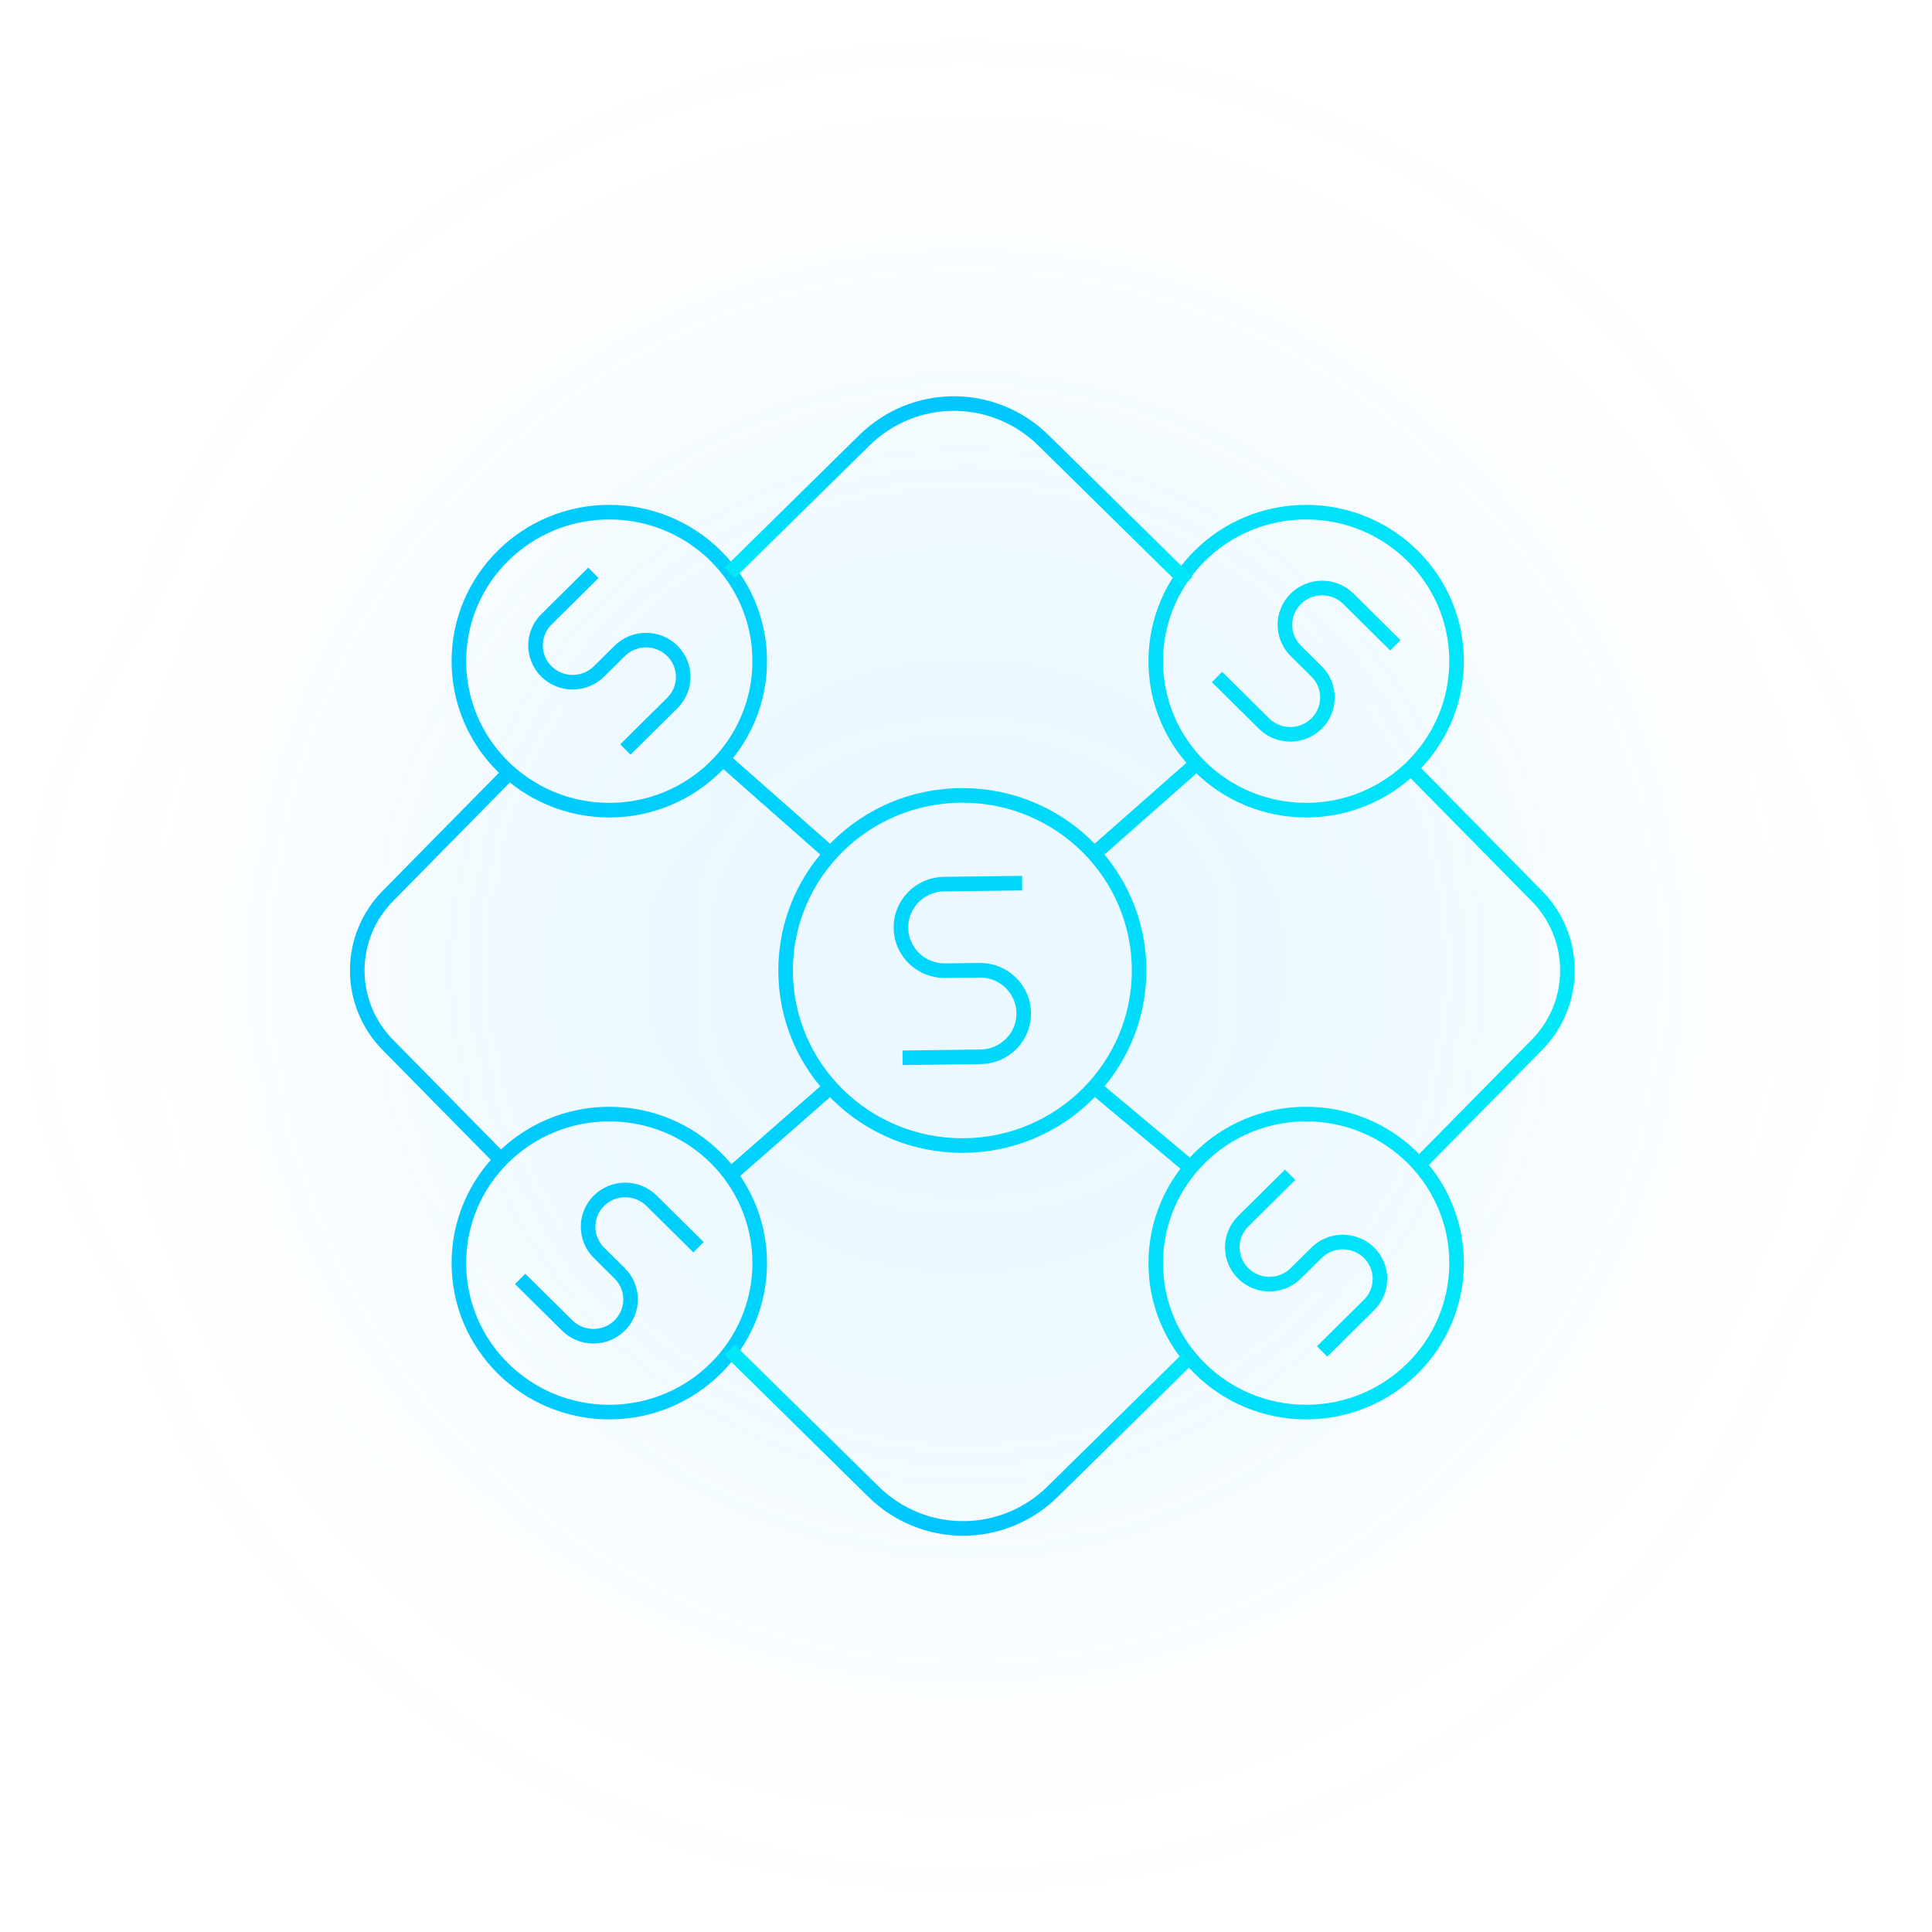
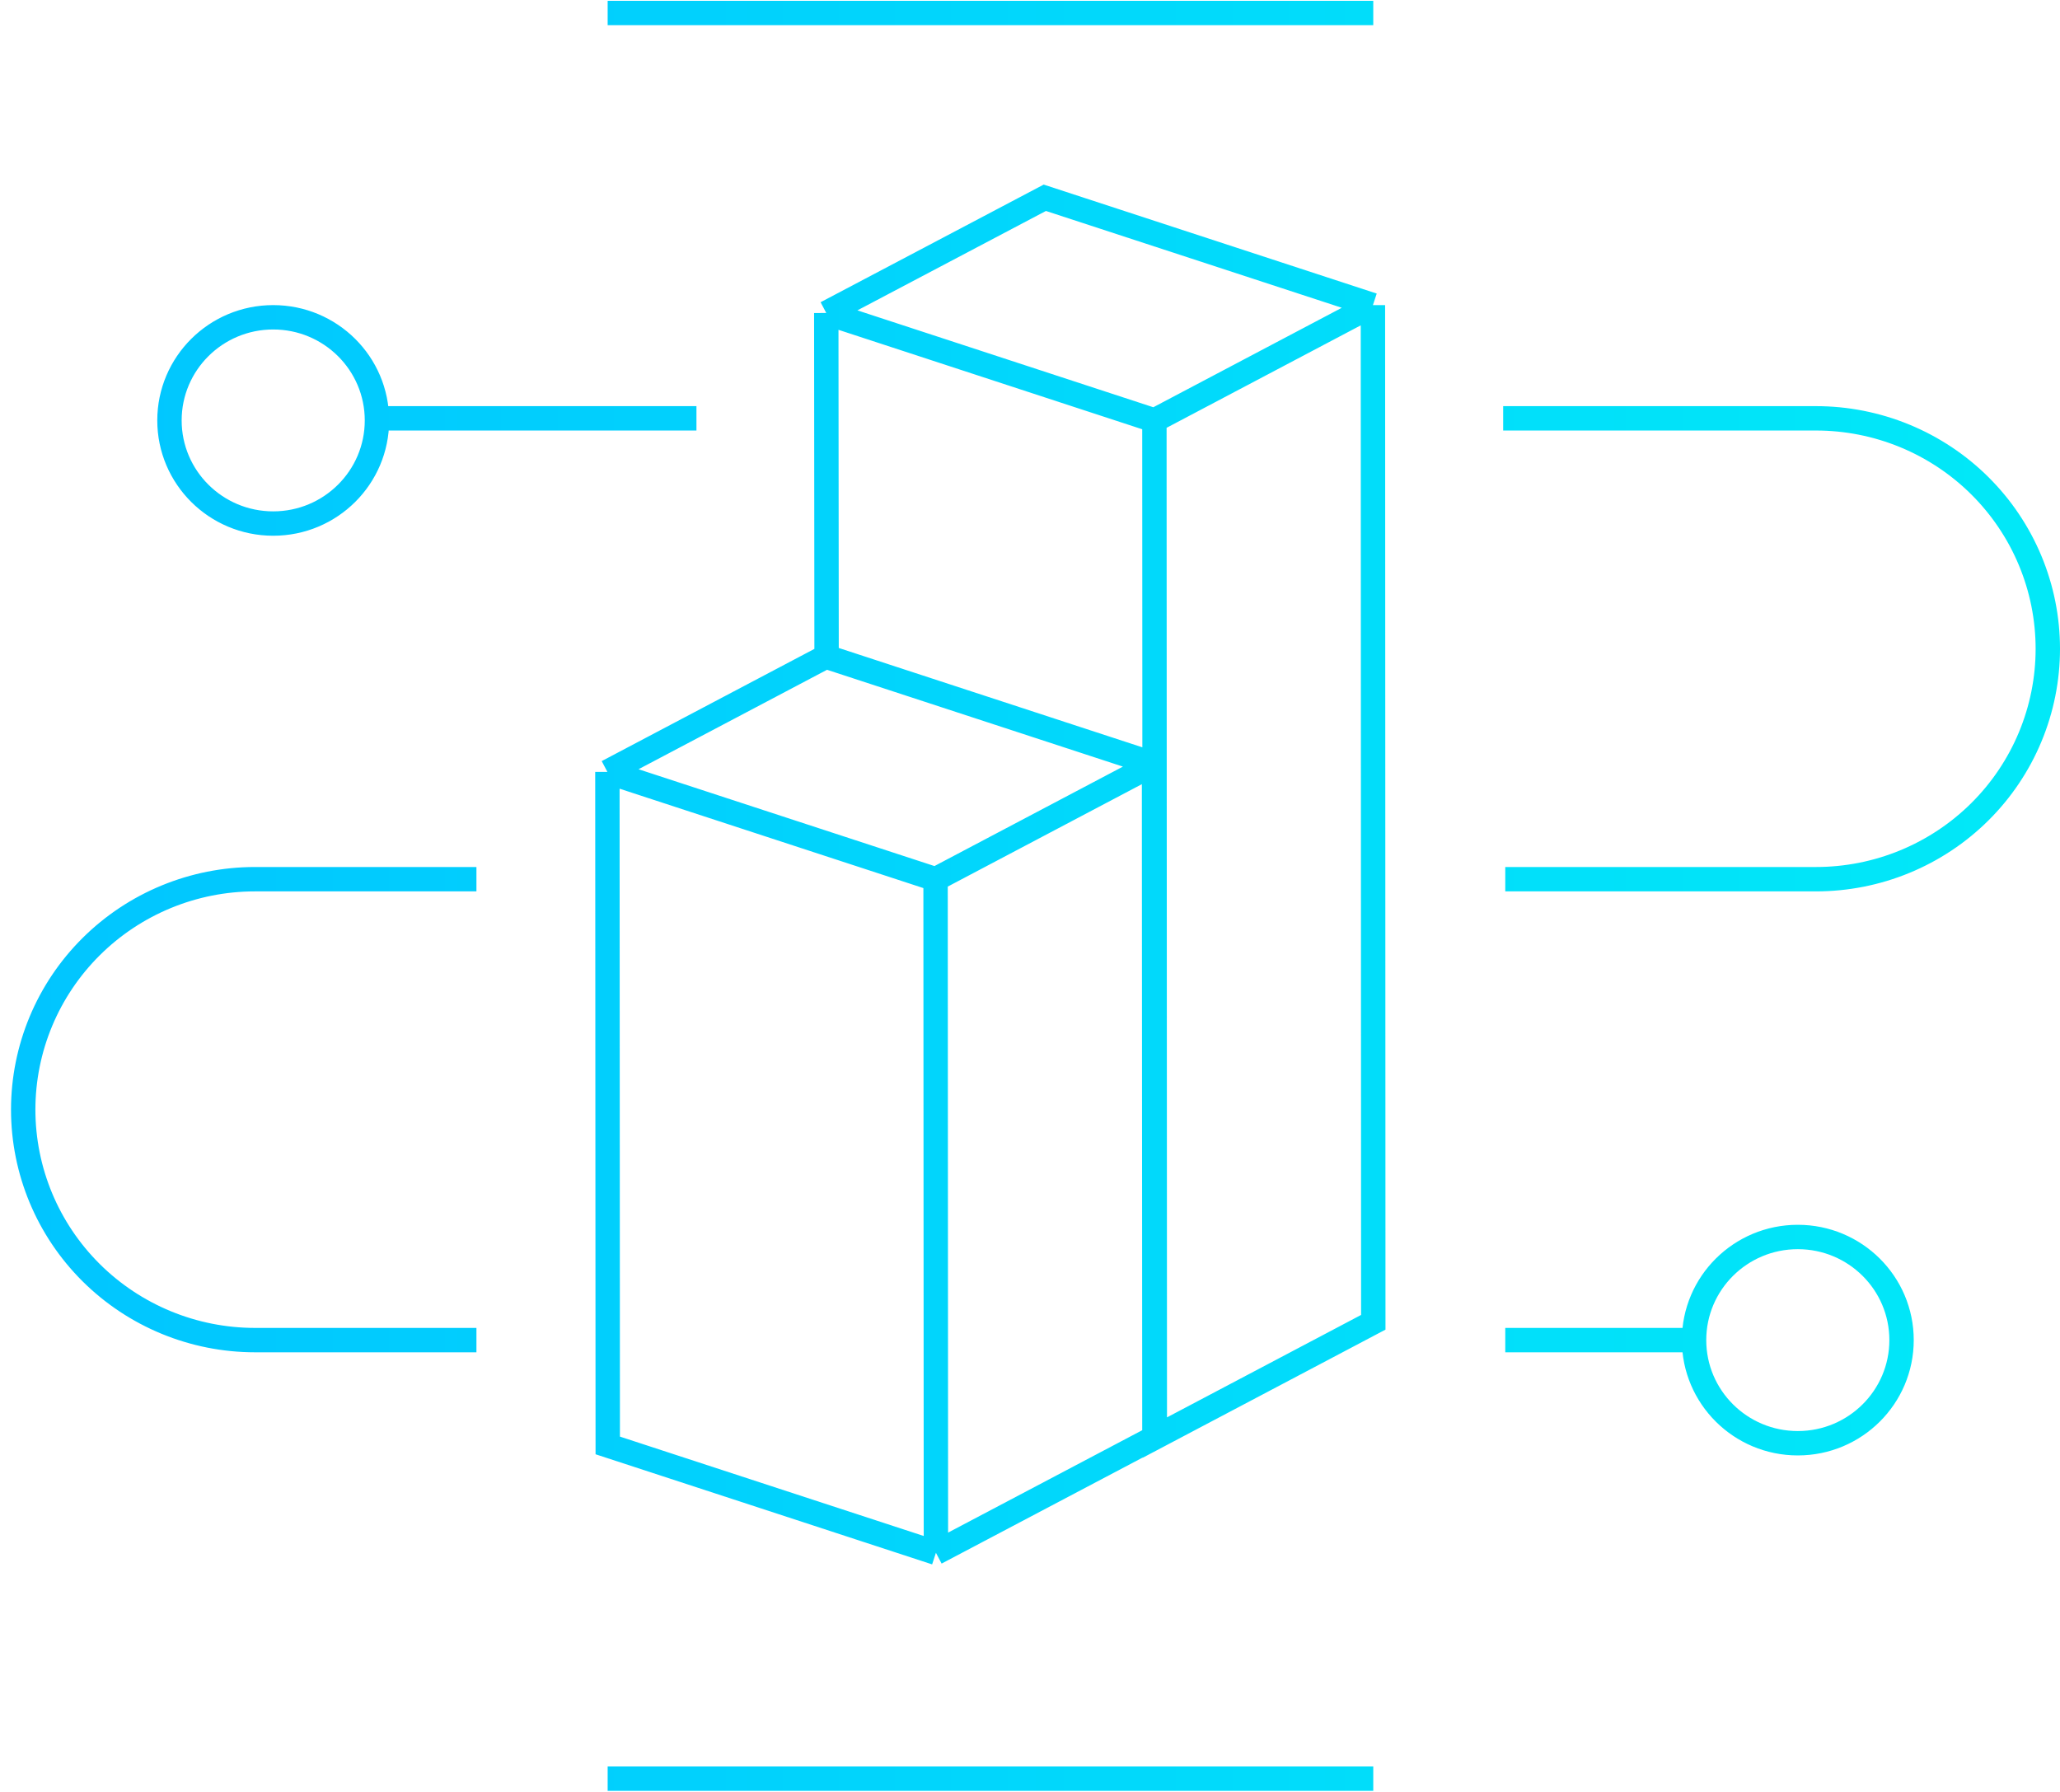
- <svg xmlns="http://www.w3.org/2000/svg" width="265" height="265" viewBox="0 0 265 265" fill="none">
-   <g filter="url(#filter0_f_38_427)">
-     <circle cx="132.5" cy="132.5" r="82.5" fill="#38B7FF" fill-opacity="0.1" />
-   </g>
-   <path d="M191.393 88.515L184.951 82.133C184.478 81.663 183.916 81.291 183.297 81.037C182.678 80.783 182.015 80.652 181.345 80.652C180.675 80.652 180.012 80.783 179.394 81.037C178.775 81.291 178.213 81.663 177.74 82.133C177.266 82.602 176.89 83.159 176.633 83.772C176.376 84.384 176.244 85.041 176.244 85.705C176.244 86.368 176.376 87.025 176.633 87.638C176.89 88.251 177.266 88.808 177.74 89.276L180.588 92.098C181.543 93.046 182.08 94.33 182.08 95.669C182.08 97.009 181.543 98.293 180.588 99.241C180.115 99.711 179.552 100.083 178.933 100.338C178.314 100.592 177.65 100.723 176.98 100.723C176.31 100.723 175.646 100.592 175.027 100.338C174.408 100.083 173.846 99.711 173.372 99.241L166.93 92.86M95.813 171.076L89.371 164.695C88.413 163.749 87.115 163.217 85.763 163.217C84.41 163.217 83.112 163.749 82.155 164.695C81.2 165.643 80.663 166.927 80.663 168.267C80.663 169.606 81.2 170.89 82.155 171.838L85.003 174.66C85.958 175.607 86.495 176.892 86.495 178.231C86.495 179.57 85.958 180.855 85.003 181.803C84.53 182.272 83.968 182.645 83.349 182.899C82.731 183.153 82.067 183.284 81.398 183.284C80.728 183.284 80.065 183.153 79.446 182.899C78.827 182.645 78.265 182.272 77.792 181.803L71.346 175.421M181.348 185.367L187.79 178.986C188.745 178.037 189.282 176.752 189.282 175.412C189.282 174.072 188.745 172.787 187.79 171.838C186.833 170.892 185.536 170.36 184.184 170.36C182.832 170.36 181.535 170.892 180.579 171.838L177.73 174.66C176.773 175.606 175.477 176.137 174.125 176.137C172.773 176.137 171.476 175.606 170.519 174.66C170.045 174.191 169.669 173.634 169.412 173.021C169.156 172.409 169.024 171.752 169.024 171.088C169.024 170.425 169.156 169.768 169.412 169.155C169.669 168.542 170.045 167.985 170.519 167.517L176.961 161.135M85.777 102.805L92.219 96.424C92.693 95.955 93.069 95.398 93.326 94.785C93.583 94.171 93.715 93.514 93.715 92.85C93.715 92.186 93.583 91.529 93.326 90.916C93.069 90.302 92.693 89.745 92.219 89.276C91.262 88.33 89.965 87.799 88.613 87.799C87.261 87.799 85.965 88.33 85.008 89.276L82.16 92.098C81.203 93.044 79.906 93.576 78.554 93.576C77.202 93.576 75.905 93.044 74.949 92.098C74.475 91.629 74.098 91.073 73.842 90.46C73.585 89.847 73.453 89.19 73.453 88.526C73.453 87.863 73.585 87.206 73.842 86.593C74.098 85.98 74.475 85.423 74.949 84.955L81.391 78.569M140.199 121.136L129.489 121.267C128.702 121.277 127.925 121.441 127.201 121.748C126.478 122.056 125.823 122.502 125.273 123.06C124.724 123.619 124.291 124.279 124 125.004C123.708 125.728 123.564 126.502 123.574 127.282C123.584 128.061 123.749 128.831 124.059 129.547C124.369 130.264 124.819 130.912 125.383 131.456C125.946 132 126.612 132.429 127.343 132.718C128.073 133.007 128.854 133.151 129.641 133.141L134.355 133.08C135.944 133.061 137.476 133.668 138.614 134.768C139.752 135.868 140.402 137.37 140.422 138.944C140.432 139.723 140.287 140.497 139.995 141.221C139.703 141.945 139.27 142.604 138.721 143.163C138.172 143.721 137.517 144.166 136.794 144.473C136.071 144.781 135.294 144.944 134.507 144.954L123.802 145.09M195.024 159.348L210.809 143.313C213.496 140.584 215 136.923 215 133.111C215 129.299 213.496 125.637 210.809 122.909L193.923 105.759M69.352 106.492L53.187 122.909C50.502 125.639 49 129.299 49 133.111C49 136.922 50.502 140.583 53.187 143.313L68.322 158.685M99.212 104.15L114.298 117.458M164.789 104.15L149.698 117.458M163.308 160.167L149.698 148.768M100.192 161.135L114.298 148.768M199.791 90.687C199.791 101.974 190.554 111.124 179.159 111.124C167.765 111.124 158.528 101.974 158.528 90.687C158.528 79.4 167.765 70.25 179.159 70.25C190.554 70.25 199.791 79.4 199.791 90.687ZM156.244 133.113C156.244 146.376 145.39 157.129 132 157.129C118.611 157.129 107.757 146.376 107.757 133.113C107.757 119.85 118.611 109.097 132 109.097C145.39 109.097 156.244 119.85 156.244 133.113ZM104.206 173.249C104.206 184.536 94.969 193.686 83.574 193.686C72.18 193.686 62.943 184.536 62.943 173.249C62.943 161.962 72.18 152.812 83.574 152.812C94.969 152.812 104.206 161.962 104.206 173.249ZM199.791 173.249C199.791 184.536 190.554 193.686 179.159 193.686C167.765 193.686 158.528 184.536 158.528 173.249C158.528 161.962 167.765 152.812 179.159 152.812C190.554 152.812 199.791 161.962 199.791 173.249ZM104.206 90.687C104.206 101.974 94.969 111.124 83.574 111.124C72.18 111.124 62.943 101.974 62.943 90.687C62.943 79.4 72.18 70.25 83.574 70.25C94.969 70.25 104.206 79.4 104.206 90.687Z" stroke="url(#paint0_linear_38_427)" stroke-width="2" stroke-miterlimit="10" />
-   <path d="M162.859 79.827L143.112 60.388C139.828 57.159 135.425 55.352 130.84 55.352C126.255 55.352 121.852 57.159 118.568 60.388L100.077 78.588" stroke="url(#paint1_linear_38_427)" stroke-width="2" stroke-miterlimit="10" />
-   <path d="M100.077 185.173L119.824 204.612C123.108 207.841 127.511 209.647 132.096 209.647C136.681 209.647 141.084 207.841 144.368 204.612L162.859 186.412" stroke="url(#paint2_linear_38_427)" stroke-width="2" stroke-miterlimit="10" />
+ <svg xmlns="http://www.w3.org/2000/svg" width="169" height="147" viewBox="0 0 169 147" fill="none">
+   <path d="M123.491 109.953H138.979M138.979 109.953C138.979 114.626 142.79 118.415 147.49 118.415C152.19 118.415 156.001 114.626 156.001 109.953C156.001 105.28 152.19 101.492 147.49 101.492C142.79 101.492 138.979 105.28 138.979 109.953ZM39.086 72.136H20.918C15.875 72.137 11.039 74.13 7.473 77.676C3.907 81.222 1.904 86.03 1.904 91.044C1.904 96.059 3.907 100.868 7.473 104.414C11.039 107.959 15.875 109.952 20.918 109.953H39.086M57.136 34.323H30.925M123.491 72.136H148.981C151.479 72.136 153.952 71.648 156.259 70.698C158.567 69.748 160.663 68.356 162.43 66.6C164.196 64.845 165.597 62.761 166.552 60.467C167.508 58.173 168 55.714 168 53.231C168 50.748 167.508 48.289 166.552 45.995C165.597 43.701 164.196 41.617 162.43 39.861C160.664 38.105 158.567 36.712 156.26 35.762C153.952 34.812 151.479 34.323 148.981 34.323H123.318M67.812 53.872L67.787 25.681M67.787 25.681L85.715 16.227L112.633 25.036M67.787 25.681L94.706 34.495L94.74 117.95L112.663 108.491L112.633 25.036M112.633 25.036L94.71 34.495M49.83 63.331L67.758 53.872L94.676 62.682M49.83 63.331L49.859 118.595L76.782 127.404M49.83 63.331L76.753 72.14M94.676 62.682L94.706 117.95L76.782 127.404M94.676 62.682L76.753 72.14M76.782 127.404L76.753 72.14M49.851 145.934H112.661M49.851 1.066H112.661M22.414 26.033C27.114 26.033 30.925 29.821 30.925 34.495C30.925 39.168 27.114 42.956 22.414 42.956C17.714 42.956 13.903 39.168 13.903 34.495C13.903 29.821 17.714 26.033 22.414 26.033Z" stroke="url(#paint0_linear_199_77)" stroke-width="2" stroke-miterlimit="10" />
  <defs>
-     <filter id="filter0_f_38_427" x="0" y="0" width="265" height="265" filterUnits="userSpaceOnUse" color-interpolation-filters="sRGB">
-       <feFlood flood-opacity="0" result="BackgroundImageFix" />
-       <feBlend mode="normal" in="SourceGraphic" in2="BackgroundImageFix" result="shape" />
-       <feGaussianBlur stdDeviation="25" result="effect1_foregroundBlur_38_427" />
-     </filter>
-     <linearGradient id="paint0_linear_38_427" x1="49" y1="132.98" x2="215" y2="132.98" gradientUnits="userSpaceOnUse">
-       <stop stop-color="#01C5FF" />
-       <stop offset="1" stop-color="#01E9F8" />
-     </linearGradient>
-     <linearGradient id="paint1_linear_38_427" x1="130.953" y1="55.352" x2="130.953" y2="79.827" gradientUnits="userSpaceOnUse">
-       <stop stop-color="#01C5FF" />
-       <stop offset="1" stop-color="#01E9F8" />
-     </linearGradient>
-     <linearGradient id="paint2_linear_38_427" x1="131.983" y1="209.647" x2="131.983" y2="185.173" gradientUnits="userSpaceOnUse">
+     <linearGradient id="paint0_linear_199_77" x1="1.904" y1="74.687" x2="168" y2="74.687" gradientUnits="userSpaceOnUse">
      <stop stop-color="#01C5FF" />
      <stop offset="1" stop-color="#01E9F8" />
    </linearGradient>
  </defs>
</svg>
